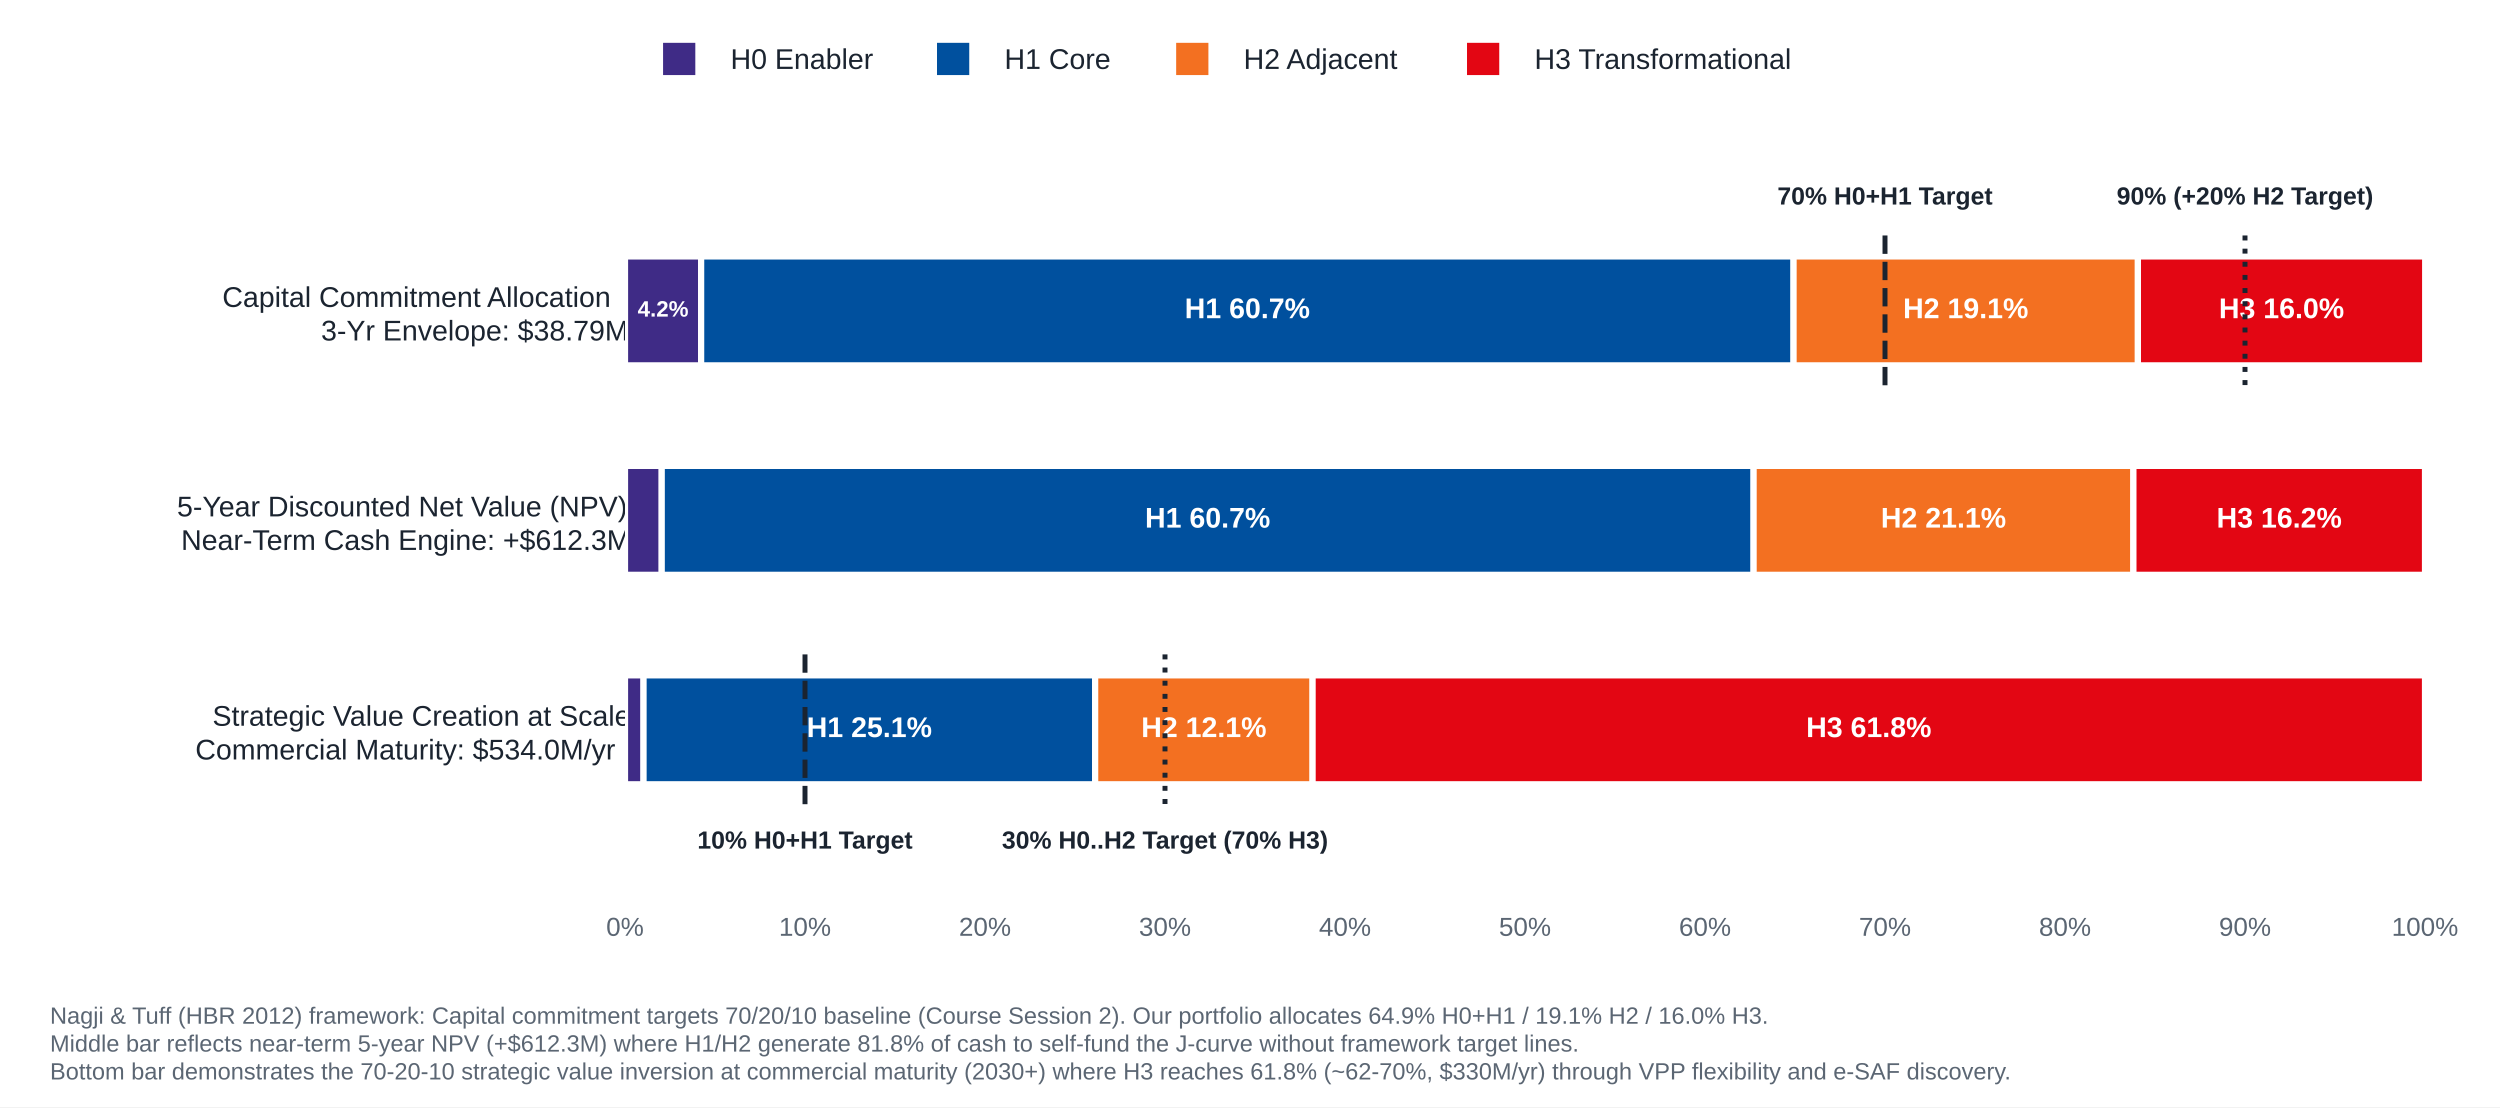
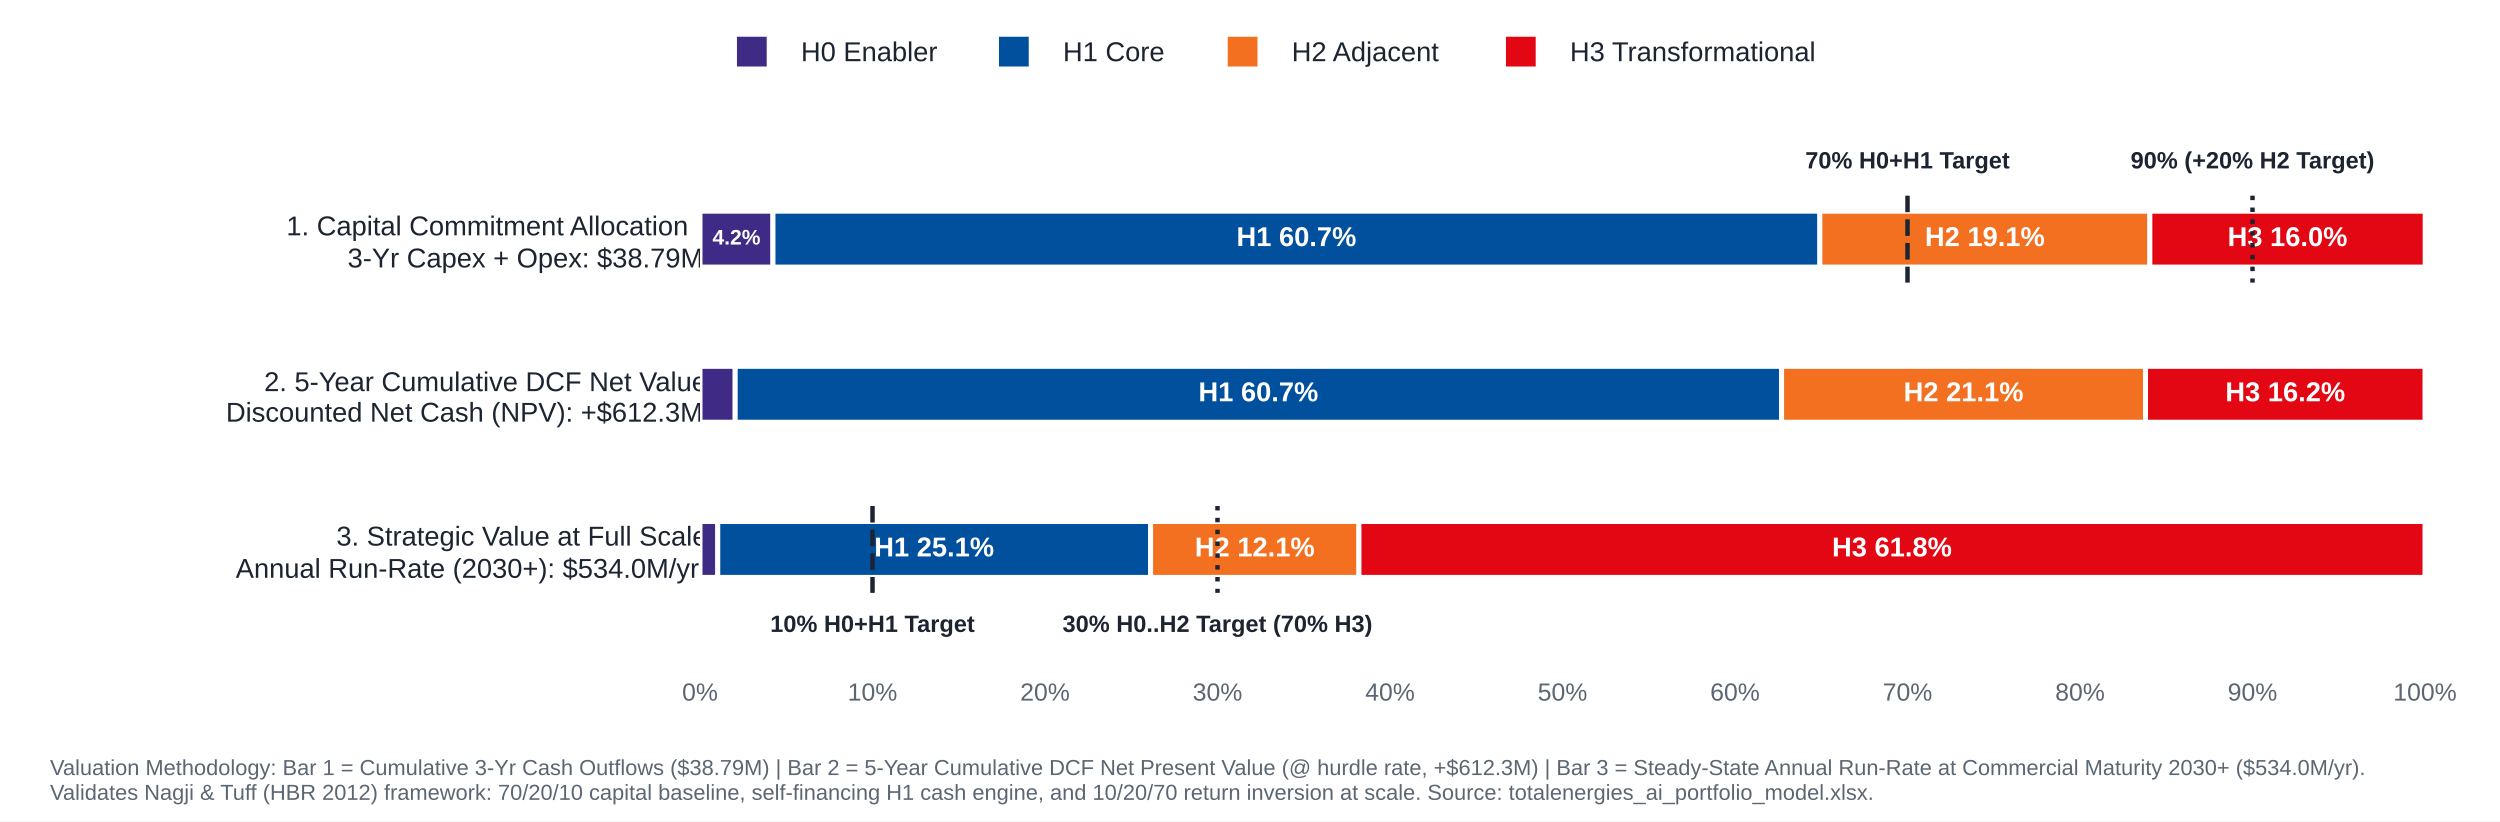
- <svg xmlns="http://www.w3.org/2000/svg" xmlns:xlink="http://www.w3.org/1999/xlink" width="1008pt" height="446.4pt" viewBox="0 0 1008 446.4" version="1.1">
+ <svg xmlns="http://www.w3.org/2000/svg" xmlns:xlink="http://www.w3.org/1999/xlink" width="1008pt" height="331.2pt" viewBox="0 0 1008 331.2" version="1.1">
  <defs>
    <style type="text/css">*{stroke-linejoin: round; stroke-linecap: butt}</style>
  </defs>
  <g id="figure_1">
    <g id="patch_1">
-       <path d="M 0 446.4  L 1008 446.4  L 1008 0  L 0 0  z " style="fill: #ffffff" />
+       <path d="M 0 331.2  L 1008 331.2  L 1008 0  L 0 0  z " style="fill: #ffffff" />
    </g>
    <g id="axes_1">
      <g id="patch_2">
-         <path d="M 252 366.048  L 977.76 366.048  L 977.76 53.568  L 252 53.568  z " style="fill: #ffffff" />
+         <path d="M 282.24 271.584  L 977.76 271.584  L 977.76 46.368  L 282.24 46.368  z " style="fill: #ffffff" />
      </g>
      <g id="matplotlib.axis_1">
        <g id="xtick_1">
          <g id="line2d_1" />
          <g id="text_1">
-             <text style="font-size: 10.5px; font-family: 'Segoe UI', 'Arial', 'DejaVu Sans'; text-anchor: middle; fill: #5b6673" x="252" y="377.321" transform="rotate(-0 252 377.3213)">0%</text>
+             <text style="font-size: 10px; font-family: 'Segoe UI', 'Arial', 'DejaVu Sans'; text-anchor: middle; fill: #5b6673" x="282.24" y="282.487" transform="rotate(-0 282.24 282.4871)">0%</text>
          </g>
        </g>
        <g id="xtick_2">
          <g id="line2d_2" />
          <g id="text_2">
-             <text style="font-size: 10.5px; font-family: 'Segoe UI', 'Arial', 'DejaVu Sans'; text-anchor: middle; fill: #5b6673" x="324.576" y="377.321" transform="rotate(-0 324.576 377.3213)">10%</text>
+             <text style="font-size: 10px; font-family: 'Segoe UI', 'Arial', 'DejaVu Sans'; text-anchor: middle; fill: #5b6673" x="351.792" y="282.487" transform="rotate(-0 351.792 282.4871)">10%</text>
          </g>
        </g>
        <g id="xtick_3">
          <g id="line2d_3" />
          <g id="text_3">
-             <text style="font-size: 10.5px; font-family: 'Segoe UI', 'Arial', 'DejaVu Sans'; text-anchor: middle; fill: #5b6673" x="397.152" y="377.321" transform="rotate(-0 397.152 377.3213)">20%</text>
+             <text style="font-size: 10px; font-family: 'Segoe UI', 'Arial', 'DejaVu Sans'; text-anchor: middle; fill: #5b6673" x="421.344" y="282.487" transform="rotate(-0 421.344 282.4871)">20%</text>
          </g>
        </g>
        <g id="xtick_4">
          <g id="line2d_4" />
          <g id="text_4">
-             <text style="font-size: 10.5px; font-family: 'Segoe UI', 'Arial', 'DejaVu Sans'; text-anchor: middle; fill: #5b6673" x="469.728" y="377.321" transform="rotate(-0 469.728 377.3213)">30%</text>
+             <text style="font-size: 10px; font-family: 'Segoe UI', 'Arial', 'DejaVu Sans'; text-anchor: middle; fill: #5b6673" x="490.896" y="282.487" transform="rotate(-0 490.896 282.4871)">30%</text>
          </g>
        </g>
        <g id="xtick_5">
          <g id="line2d_5" />
          <g id="text_5">
-             <text style="font-size: 10.5px; font-family: 'Segoe UI', 'Arial', 'DejaVu Sans'; text-anchor: middle; fill: #5b6673" x="542.304" y="377.321" transform="rotate(-0 542.304 377.3213)">40%</text>
+             <text style="font-size: 10px; font-family: 'Segoe UI', 'Arial', 'DejaVu Sans'; text-anchor: middle; fill: #5b6673" x="560.448" y="282.487" transform="rotate(-0 560.448 282.4871)">40%</text>
          </g>
        </g>
        <g id="xtick_6">
          <g id="line2d_6" />
          <g id="text_6">
-             <text style="font-size: 10.5px; font-family: 'Segoe UI', 'Arial', 'DejaVu Sans'; text-anchor: middle; fill: #5b6673" x="614.88" y="377.321" transform="rotate(-0 614.88 377.3213)">50%</text>
+             <text style="font-size: 10px; font-family: 'Segoe UI', 'Arial', 'DejaVu Sans'; text-anchor: middle; fill: #5b6673" x="630" y="282.487" transform="rotate(-0 630 282.4871)">50%</text>
          </g>
        </g>
        <g id="xtick_7">
          <g id="line2d_7" />
          <g id="text_7">
-             <text style="font-size: 10.5px; font-family: 'Segoe UI', 'Arial', 'DejaVu Sans'; text-anchor: middle; fill: #5b6673" x="687.456" y="377.321" transform="rotate(-0 687.456 377.3213)">60%</text>
+             <text style="font-size: 10px; font-family: 'Segoe UI', 'Arial', 'DejaVu Sans'; text-anchor: middle; fill: #5b6673" x="699.552" y="282.487" transform="rotate(-0 699.552 282.4871)">60%</text>
          </g>
        </g>
        <g id="xtick_8">
          <g id="line2d_8" />
          <g id="text_8">
-             <text style="font-size: 10.5px; font-family: 'Segoe UI', 'Arial', 'DejaVu Sans'; text-anchor: middle; fill: #5b6673" x="760.032" y="377.321" transform="rotate(-0 760.032 377.3213)">70%</text>
+             <text style="font-size: 10px; font-family: 'Segoe UI', 'Arial', 'DejaVu Sans'; text-anchor: middle; fill: #5b6673" x="769.104" y="282.487" transform="rotate(-0 769.104 282.4871)">70%</text>
          </g>
        </g>
        <g id="xtick_9">
          <g id="line2d_9" />
          <g id="text_9">
-             <text style="font-size: 10.5px; font-family: 'Segoe UI', 'Arial', 'DejaVu Sans'; text-anchor: middle; fill: #5b6673" x="832.608" y="377.321" transform="rotate(-0 832.608 377.3213)">80%</text>
+             <text style="font-size: 10px; font-family: 'Segoe UI', 'Arial', 'DejaVu Sans'; text-anchor: middle; fill: #5b6673" x="838.656" y="282.487" transform="rotate(-0 838.656 282.4871)">80%</text>
          </g>
        </g>
        <g id="xtick_10">
          <g id="line2d_10" />
          <g id="text_10">
-             <text style="font-size: 10.5px; font-family: 'Segoe UI', 'Arial', 'DejaVu Sans'; text-anchor: middle; fill: #5b6673" x="905.184" y="377.321" transform="rotate(-0 905.184 377.3213)">90%</text>
+             <text style="font-size: 10px; font-family: 'Segoe UI', 'Arial', 'DejaVu Sans'; text-anchor: middle; fill: #5b6673" x="908.208" y="282.487" transform="rotate(-0 908.208 282.4871)">90%</text>
          </g>
        </g>
        <g id="xtick_11">
          <g id="line2d_11" />
          <g id="text_11">
-             <text style="font-size: 10.5px; font-family: 'Segoe UI', 'Arial', 'DejaVu Sans'; text-anchor: middle; fill: #5b6673" x="977.76" y="377.321" transform="rotate(-0 977.76 377.3213)">100%</text>
+             <text style="font-size: 10px; font-family: 'Segoe UI', 'Arial', 'DejaVu Sans'; text-anchor: middle; fill: #5b6673" x="977.76" y="282.487" transform="rotate(-0 977.76 282.4871)">100%</text>
          </g>
        </g>
      </g>
      <g id="matplotlib.axis_2">
        <g id="ytick_1">
          <g id="line2d_12" />
          <g id="text_12">
-             <text style="font-size: 11.5px; font-family: 'Segoe UI', 'Arial', 'DejaVu Sans'; fill: #1b2430" transform="translate(89.65086 123.7511)">Capital Commitment Allocation</text>
-             <text style="font-size: 11.5px; font-family: 'Segoe UI', 'Arial', 'DejaVu Sans'; fill: #1b2430" transform="translate(129.4498 137.2852)">3-Yr Envelope: $38.79M</text>
+             <text style="font-size: 11px; font-family: 'Segoe UI', 'Arial', 'DejaVu Sans'; fill: #1b2430" transform="translate(115.4691 94.88287)">1. Capital Commitment Allocation</text>
+             <text style="font-size: 11px; font-family: 'Segoe UI', 'Arial', 'DejaVu Sans'; fill: #1b2430" transform="translate(140.1486 107.8285)">3-Yr Capex + Opex: $38.79M</text>
          </g>
        </g>
        <g id="ytick_2">
          <g id="line2d_13" />
          <g id="text_13">
-             <text style="font-size: 11.5px; font-family: 'Segoe UI', 'Arial', 'DejaVu Sans'; fill: #1b2430" transform="translate(71.37305 208.2052)">5-Year Discounted Net Value (NPV)</text>
-             <text style="font-size: 11.5px; font-family: 'Segoe UI', 'Arial', 'DejaVu Sans'; fill: #1b2430" transform="translate(73.02438 221.7392)">Near-Term Cash Engine: +$612.3M</text>
+             <text style="font-size: 11px; font-family: 'Segoe UI', 'Arial', 'DejaVu Sans'; fill: #1b2430" transform="translate(106.5041 157.711)">2. 5-Year Cumulative DCF Net Value</text>
+             <text style="font-size: 11px; font-family: 'Segoe UI', 'Arial', 'DejaVu Sans'; fill: #1b2430" transform="translate(91.09719 170.0131)">Discounted Net Cash (NPV): +$612.3M</text>
          </g>
        </g>
        <g id="ytick_3">
          <g id="line2d_14" />
          <g id="text_14">
-             <text style="font-size: 11.5px; font-family: 'Segoe UI', 'Arial', 'DejaVu Sans'; fill: #1b2430" transform="translate(85.66898 292.6287)">Strategic Value Creation at Scale</text>
-             <text style="font-size: 11.5px; font-family: 'Segoe UI', 'Arial', 'DejaVu Sans'; fill: #1b2430" transform="translate(78.7582 306.2239)">Commercial Maturity: $534.0M/yr</text>
+             <text style="font-size: 11px; font-family: 'Segoe UI', 'Arial', 'DejaVu Sans'; fill: #1b2430" transform="translate(135.6317 219.9737)">3. Strategic Value at Full Scale</text>
+             <text style="font-size: 11px; font-family: 'Segoe UI', 'Arial', 'DejaVu Sans'; fill: #1b2430" transform="translate(95.05547 232.9777)">Annual Run-Rate (2030+): $534.0M/yr</text>
          </g>
        </g>
      </g>
      <g id="patch_3">
-         <path d="M 252 103.396  L 282.7 103.396  L 282.7 147.312  L 252 147.312  z " clip-path="url(#pe6be556d45)" style="fill: #3f2b86; stroke: #ffffff; stroke-width: 2.5; stroke-linejoin: miter" />
+         <path d="M 282.24 85.155  L 311.66 85.155  L 311.66 107.677  L 282.24 107.677  z " clip-path="url(#p465aa3322a)" style="fill: #3f2b86; stroke: #ffffff; stroke-width: 2; stroke-linejoin: miter" />
      </g>
      <g id="patch_4">
-         <path d="M 282.7 103.396  L 723.163 103.396  L 723.163 147.312  L 282.7 147.312  z " clip-path="url(#pe6be556d45)" style="fill: #00509e; stroke: #ffffff; stroke-width: 2.5; stroke-linejoin: miter" />
+         <path d="M 311.66 85.155  L 733.772 85.155  L 733.772 107.677  L 311.66 107.677  z " clip-path="url(#p465aa3322a)" style="fill: #00509e; stroke: #ffffff; stroke-width: 2; stroke-linejoin: miter" />
      </g>
      <g id="patch_5">
-         <path d="M 723.163 103.396  L 862.001 103.396  L 862.001 147.312  L 723.163 147.312  z " clip-path="url(#pe6be556d45)" style="fill: #f37021; stroke: #ffffff; stroke-width: 2.5; stroke-linejoin: miter" />
+         <path d="M 733.772 85.155  L 866.825 85.155  L 866.825 107.677  L 733.772 107.677  z " clip-path="url(#p465aa3322a)" style="fill: #f37021; stroke: #ffffff; stroke-width: 2; stroke-linejoin: miter" />
      </g>
      <g id="patch_6">
-         <path d="M 862.001 103.396  L 977.833 103.396  L 977.833 147.312  L 862.001 147.312  z " clip-path="url(#pe6be556d45)" style="fill: #e30613; stroke: #ffffff; stroke-width: 2.5; stroke-linejoin: miter" />
+         <path d="M 866.825 85.155  L 977.83 85.155  L 977.83 107.677  L 866.825 107.677  z " clip-path="url(#p465aa3322a)" style="fill: #e30613; stroke: #ffffff; stroke-width: 2; stroke-linejoin: miter" />
      </g>
      <g id="patch_7">
-         <path d="M 252 187.85  L 266.806 187.85  L 266.806 231.766  L 252 231.766  z " clip-path="url(#pe6be556d45)" style="fill: #3f2b86; stroke: #ffffff; stroke-width: 2.5; stroke-linejoin: miter" />
+         <path d="M 282.24 147.715  L 296.429 147.715  L 296.429 170.237  L 282.24 170.237  z " clip-path="url(#p465aa3322a)" style="fill: #3f2b86; stroke: #ffffff; stroke-width: 2; stroke-linejoin: miter" />
      </g>
      <g id="patch_8">
-         <path d="M 266.806 187.85  L 707.052 187.85  L 707.052 231.766  L 266.806 231.766  z " clip-path="url(#pe6be556d45)" style="fill: #00509e; stroke: #ffffff; stroke-width: 2.5; stroke-linejoin: miter" />
+         <path d="M 296.429 147.715  L 718.331 147.715  L 718.331 170.237  L 296.429 170.237  z " clip-path="url(#p465aa3322a)" style="fill: #00509e; stroke: #ffffff; stroke-width: 2; stroke-linejoin: miter" />
      </g>
      <g id="patch_9">
-         <path d="M 707.052 187.85  L 860.187 187.85  L 860.187 231.766  L 707.052 231.766  z " clip-path="url(#pe6be556d45)" style="fill: #f37021; stroke: #ffffff; stroke-width: 2.5; stroke-linejoin: miter" />
+         <path d="M 718.331 147.715  L 865.086 147.715  L 865.086 170.237  L 718.331 170.237  z " clip-path="url(#p465aa3322a)" style="fill: #f37021; stroke: #ffffff; stroke-width: 2; stroke-linejoin: miter" />
      </g>
      <g id="patch_10">
-         <path d="M 860.187 187.85  L 977.76 187.85  L 977.76 231.766  L 860.187 231.766  z " clip-path="url(#pe6be556d45)" style="fill: #e30613; stroke: #ffffff; stroke-width: 2.5; stroke-linejoin: miter" />
+         <path d="M 865.086 147.715  L 977.76 147.715  L 977.76 170.237  L 865.086 170.237  z " clip-path="url(#p465aa3322a)" style="fill: #e30613; stroke: #ffffff; stroke-width: 2; stroke-linejoin: miter" />
      </g>
      <g id="patch_11">
-         <path d="M 252 272.304  L 259.475 272.304  L 259.475 316.22  L 252 316.22  z " clip-path="url(#pe6be556d45)" style="fill: #3f2b86; stroke: #ffffff; stroke-width: 2.5; stroke-linejoin: miter" />
+         <path d="M 282.24 210.275  L 289.404 210.275  L 289.404 232.797  L 282.24 232.797  z " clip-path="url(#p465aa3322a)" style="fill: #3f2b86; stroke: #ffffff; stroke-width: 2; stroke-linejoin: miter" />
      </g>
      <g id="patch_12">
-         <path d="M 259.475 272.304  L 441.569 272.304  L 441.569 316.22  L 259.475 316.22  z " clip-path="url(#pe6be556d45)" style="fill: #00509e; stroke: #ffffff; stroke-width: 2.5; stroke-linejoin: miter" />
+         <path d="M 289.404 210.275  L 463.91 210.275  L 463.91 232.797  L 289.404 232.797  z " clip-path="url(#p465aa3322a)" style="fill: #00509e; stroke: #ffffff; stroke-width: 2; stroke-linejoin: miter" />
      </g>
      <g id="patch_13">
-         <path d="M 441.569 272.304  L 529.24 272.304  L 529.24 316.22  L 441.569 316.22  z " clip-path="url(#pe6be556d45)" style="fill: #f37021; stroke: #ffffff; stroke-width: 2.5; stroke-linejoin: miter" />
+         <path d="M 463.91 210.275  L 547.929 210.275  L 547.929 232.797  L 463.91 232.797  z " clip-path="url(#p465aa3322a)" style="fill: #f37021; stroke: #ffffff; stroke-width: 2; stroke-linejoin: miter" />
      </g>
      <g id="patch_14">
-         <path d="M 529.24 272.304  L 977.76 272.304  L 977.76 316.22  L 529.24 316.22  z " clip-path="url(#pe6be556d45)" style="fill: #e30613; stroke: #ffffff; stroke-width: 2.5; stroke-linejoin: miter" />
+         <path d="M 547.929 210.275  L 977.76 210.275  L 977.76 232.797  L 547.929 232.797  z " clip-path="url(#p465aa3322a)" style="fill: #e30613; stroke: #ffffff; stroke-width: 2; stroke-linejoin: miter" />
      </g>
      <g id="text_15">
        <g id="patch_15">
-           <path d="M 713.323 86.816  L 806.741 86.816  L 806.741 73.113  L 713.323 73.113  z " style="fill: #ffffff" />
-         </g>
-         <text style="font-weight: 700; font-size: 10px; font-family: 'Segoe UI', 'Arial', 'DejaVu Sans'; text-anchor: middle; fill: #1b2430" x="760.032" y="82.468" transform="rotate(-0 760.032 82.46756)">70% H0+H1 Target</text>
+           <path d="M 724.731 72.041  L 813.477 72.041  L 813.477 59.023  L 724.731 59.023  z " style="fill: #ffffff" />
+         </g>
+         <text style="font-weight: 700; font-size: 9.5px; font-family: 'Segoe UI', 'Arial', 'DejaVu Sans'; text-anchor: middle; fill: #1b2430" x="769.104" y="67.91" transform="rotate(-0 769.104 67.90978)">70% H0+H1 Target</text>
      </g>
      <g id="text_16">
        <g id="patch_16">
-           <path d="M 850.022 86.816  L 960.346 86.816  L 960.346 73.113  L 850.022 73.113  z " style="fill: #ffffff" />
-         </g>
-         <text style="font-weight: 700; font-size: 10px; font-family: 'Segoe UI', 'Arial', 'DejaVu Sans'; text-anchor: middle; fill: #1b2430" x="905.184" y="82.468" transform="rotate(-0 905.184 82.46756)">90% (+20% H2 Target)</text>
+           <path d="M 855.804 72.041  L 960.612 72.041  L 960.612 59.023  L 855.804 59.023  z " style="fill: #ffffff" />
+         </g>
+         <text style="font-weight: 700; font-size: 9.5px; font-family: 'Segoe UI', 'Arial', 'DejaVu Sans'; text-anchor: middle; fill: #1b2430" x="908.208" y="67.91" transform="rotate(-0 908.208 67.90978)">90% (+20% H2 Target)</text>
      </g>
      <g id="text_17">
        <g id="patch_17">
-           <path d="M 277.867 346.503  L 371.285 346.503  L 371.285 332.8  L 277.867 332.8  z " style="fill: #ffffff" />
-         </g>
-         <text style="font-weight: 700; font-size: 10px; font-family: 'Segoe UI', 'Arial', 'DejaVu Sans'; text-anchor: middle; fill: #1b2430" x="324.576" y="342.155" transform="rotate(-0 324.576 342.1547)">10% H0+H1 Target</text>
+           <path d="M 307.419 258.929  L 396.165 258.929  L 396.165 245.911  L 307.419 245.911  z " style="fill: #ffffff" />
+         </g>
+         <text style="font-weight: 700; font-size: 9.5px; font-family: 'Segoe UI', 'Arial', 'DejaVu Sans'; text-anchor: middle; fill: #1b2430" x="351.792" y="254.798" transform="rotate(-0 351.792 254.7982)">10% H0+H1 Target</text>
      </g>
      <g id="text_18">
        <g id="patch_18">
-           <path d="M 400.6 346.503  L 538.856 346.503  L 538.856 332.8  L 400.6 332.8  z " style="fill: #ffffff" />
-         </g>
-         <text style="font-weight: 700; font-size: 10px; font-family: 'Segoe UI', 'Arial', 'DejaVu Sans'; text-anchor: middle; fill: #1b2430" x="469.728" y="342.155" transform="rotate(-0 469.728 342.1547)">30% H0..H2 Target (70% H3)</text>
+           <path d="M 425.224 258.929  L 556.568 258.929  L 556.568 245.911  L 425.224 245.911  z " style="fill: #ffffff" />
+         </g>
+         <text style="font-weight: 700; font-size: 9.5px; font-family: 'Segoe UI', 'Arial', 'DejaVu Sans'; text-anchor: middle; fill: #1b2430" x="490.896" y="254.798" transform="rotate(-0 490.896 254.7982)">30% H0..H2 Target (70% H3)</text>
      </g>
      <g id="text_19">
-         <text style="font-weight: 700; font-size: 9px; font-family: 'Segoe UI', 'Arial', 'DejaVu Sans'; text-anchor: middle; fill: #ffffff" x="267.35" y="127.65" transform="rotate(-0 267.3498 127.6504)">4.2%</text>
+         <text style="font-weight: 700; font-size: 8.5px; font-family: 'Segoe UI', 'Arial', 'DejaVu Sans'; text-anchor: middle; fill: #ffffff" x="296.95" y="98.585" transform="rotate(-0 296.9502 98.58483)">4.2%</text>
      </g>
      <g id="text_20">
-         <text style="font-weight: 700; font-size: 11.5px; font-family: 'Segoe UI', 'Arial', 'DejaVu Sans'; text-anchor: middle; fill: #ffffff" x="502.932" y="128.288" transform="rotate(-0 502.9315 128.2882)">H1 60.7%</text>
+         <text style="font-weight: 700; font-size: 11px; font-family: 'Segoe UI', 'Arial', 'DejaVu Sans'; text-anchor: middle; fill: #ffffff" x="522.716" y="99.223" transform="rotate(-0 522.716 99.22272)">H1 60.7%</text>
      </g>
      <g id="text_21">
-         <text style="font-weight: 700; font-size: 11.5px; font-family: 'Segoe UI', 'Arial', 'DejaVu Sans'; text-anchor: middle; fill: #ffffff" x="792.582" y="128.288" transform="rotate(-0 792.5823 128.2882)">H2 19.1%</text>
+         <text style="font-weight: 700; font-size: 11px; font-family: 'Segoe UI', 'Arial', 'DejaVu Sans'; text-anchor: middle; fill: #ffffff" x="800.298" y="99.223" transform="rotate(-0 800.2981 99.22272)">H2 19.1%</text>
      </g>
      <g id="text_22">
-         <text style="font-weight: 700; font-size: 11.5px; font-family: 'Segoe UI', 'Arial', 'DejaVu Sans'; text-anchor: middle; fill: #ffffff" x="919.917" y="128.288" transform="rotate(-0 919.9169 128.2882)">H3 16.0%</text>
+         <text style="font-weight: 700; font-size: 11px; font-family: 'Segoe UI', 'Arial', 'DejaVu Sans'; text-anchor: middle; fill: #ffffff" x="922.327" y="99.223" transform="rotate(-0 922.3271 99.22272)">H3 16.0%</text>
      </g>
      <g id="text_23">
-         <text style="font-weight: 700; font-size: 11.5px; font-family: 'Segoe UI', 'Arial', 'DejaVu Sans'; text-anchor: middle; fill: #ffffff" x="486.929" y="212.742" transform="rotate(-0 486.9285 212.7423)">H1 60.7%</text>
+         <text style="font-weight: 700; font-size: 11px; font-family: 'Segoe UI', 'Arial', 'DejaVu Sans'; text-anchor: middle; fill: #ffffff" x="507.38" y="161.783" transform="rotate(-0 507.3798 161.7827)">H1 60.7%</text>
      </g>
      <g id="text_24">
-         <text style="font-weight: 700; font-size: 11.5px; font-family: 'Segoe UI', 'Arial', 'DejaVu Sans'; text-anchor: middle; fill: #ffffff" x="783.619" y="212.742" transform="rotate(-0 783.6192 212.7423)">H2 21.1%</text>
+         <text style="font-weight: 700; font-size: 11px; font-family: 'Segoe UI', 'Arial', 'DejaVu Sans'; text-anchor: middle; fill: #ffffff" x="791.708" y="161.783" transform="rotate(-0 791.7084 161.7827)">H2 21.1%</text>
      </g>
      <g id="text_25">
-         <text style="font-weight: 700; font-size: 11.5px; font-family: 'Segoe UI', 'Arial', 'DejaVu Sans'; text-anchor: middle; fill: #ffffff" x="918.973" y="212.742" transform="rotate(-0 918.9734 212.7423)">H3 16.2%</text>
+         <text style="font-weight: 700; font-size: 11px; font-family: 'Segoe UI', 'Arial', 'DejaVu Sans'; text-anchor: middle; fill: #ffffff" x="921.423" y="161.783" transform="rotate(-0 921.4229 161.7827)">H3 16.2%</text>
      </g>
      <g id="text_26">
-         <text style="font-weight: 700; font-size: 11.5px; font-family: 'Segoe UI', 'Arial', 'DejaVu Sans'; text-anchor: middle; fill: #ffffff" x="350.522" y="297.196" transform="rotate(-0 350.5219 297.1964)">H1 25.1%</text>
+         <text style="font-weight: 700; font-size: 11px; font-family: 'Segoe UI', 'Arial', 'DejaVu Sans'; text-anchor: middle; fill: #ffffff" x="376.657" y="224.343" transform="rotate(-0 376.6568 224.3427)">H1 25.1%</text>
      </g>
      <g id="text_27">
-         <text style="font-weight: 700; font-size: 11.5px; font-family: 'Segoe UI', 'Arial', 'DejaVu Sans'; text-anchor: middle; fill: #ffffff" x="485.404" y="297.196" transform="rotate(-0 485.4044 297.1964)">H2 12.1%</text>
+         <text style="font-weight: 700; font-size: 11px; font-family: 'Segoe UI', 'Arial', 'DejaVu Sans'; text-anchor: middle; fill: #ffffff" x="505.919" y="224.343" transform="rotate(-0 505.9192 224.3427)">H2 12.1%</text>
      </g>
      <g id="text_28">
-         <text style="font-weight: 700; font-size: 11.5px; font-family: 'Segoe UI', 'Arial', 'DejaVu Sans'; text-anchor: middle; fill: #ffffff" x="753.5" y="297.196" transform="rotate(-0 753.5002 297.1964)">H3 61.8%</text>
+         <text style="font-weight: 700; font-size: 11px; font-family: 'Segoe UI', 'Arial', 'DejaVu Sans'; text-anchor: middle; fill: #ffffff" x="762.844" y="224.343" transform="rotate(-0 762.8443 224.3427)">H3 61.8%</text>
      </g>
      <g id="line2d_15">
-         <path d="M 760.032 94.95  L 760.032 155.757  " clip-path="url(#pe6be556d45)" style="fill: none; stroke-dasharray: 7.4,3.2; stroke-dashoffset: 0; stroke: #1b2430; stroke-width: 2" />
+         <path d="M 769.104 78.899  L 769.104 113.933  " clip-path="url(#p465aa3322a)" style="fill: none; stroke-dasharray: 6.66,2.88; stroke-dashoffset: 0; stroke: #1b2430; stroke-width: 1.8" />
      </g>
      <g id="line2d_16">
-         <path d="M 905.184 94.95  L 905.184 155.757  " clip-path="url(#pe6be556d45)" style="fill: none; stroke-dasharray: 2,3.3; stroke-dashoffset: 0; stroke: #1b2430; stroke-width: 2" />
+         <path d="M 908.208 78.899  L 908.208 113.933  " clip-path="url(#p465aa3322a)" style="fill: none; stroke-dasharray: 1.8,2.97; stroke-dashoffset: 0; stroke: #1b2430; stroke-width: 1.8" />
      </g>
      <g id="line2d_17">
-         <path d="M 324.576 263.859  L 324.576 324.666  " clip-path="url(#pe6be556d45)" style="fill: none; stroke-dasharray: 7.4,3.2; stroke-dashoffset: 0; stroke: #1b2430; stroke-width: 2" />
+         <path d="M 351.792 204.019  L 351.792 239.053  " clip-path="url(#p465aa3322a)" style="fill: none; stroke-dasharray: 6.66,2.88; stroke-dashoffset: 0; stroke: #1b2430; stroke-width: 1.8" />
      </g>
      <g id="line2d_18">
-         <path d="M 469.728 263.859  L 469.728 324.666  " clip-path="url(#pe6be556d45)" style="fill: none; stroke-dasharray: 2,3.3; stroke-dashoffset: 0; stroke: #1b2430; stroke-width: 2" />
+         <path d="M 490.896 204.019  L 490.896 239.053  " clip-path="url(#p465aa3322a)" style="fill: none; stroke-dasharray: 1.8,2.97; stroke-dashoffset: 0; stroke: #1b2430; stroke-width: 1.8" />
      </g>
    </g>
    <g id="text_29">
-       <text style="font-size: 9.5px; font-family: 'Segoe UI', 'Arial', 'DejaVu Sans'; fill: #5b6673" transform="translate(20.16 412.775)">Nagji &amp; Tuff (HBR 2012) framework: Capital commitment targets 70/20/10 baseline (Course Session 2). Our portfolio allocates 64.9% H0+H1 / 19.1% H2 / 16.0% H3.</text>
-       <text style="font-size: 9.5px; font-family: 'Segoe UI', 'Arial', 'DejaVu Sans'; fill: #5b6673" transform="translate(20.16 424.0057)">Middle bar reflects near-term 5-year NPV (+$612.3M) where H1/H2 generate 81.8% of cash to self-fund the J-curve without framework target lines.</text>
-       <text style="font-size: 9.5px; font-family: 'Segoe UI', 'Arial', 'DejaVu Sans'; fill: #5b6673" transform="translate(20.16 435.2365)">Bottom bar demonstrates the 70-20-10 strategic value inversion at commercial maturity (2030+) where H3 reaches 61.8% (~62-70%, $330M/yr) through VPP flexibility and e-SAF discovery.</text>
+       <text style="font-size: 8.8px; font-family: 'Segoe UI', 'Arial', 'DejaVu Sans'; fill: #5b6673" transform="translate(20.16 312.5046)">Valuation Methodology: Bar 1 = Cumulative 3-Yr Cash Outflows ($38.79M) | Bar 2 = 5-Year Cumulative DCF Net Present Value (@ hurdle rate, +$612.3M) | Bar 3 = Steady-State Annual Run-Rate at Commercial Maturity 2030+ ($534.0M/yr).</text>
+       <text style="font-size: 8.8px; font-family: 'Segoe UI', 'Arial', 'DejaVu Sans'; fill: #5b6673" transform="translate(20.16 322.5052)">Validates Nagji &amp; Tuff (HBR 2012) framework: 70/20/10 capital baseline, self-financing H1 cash engine, and 10/20/70 return inversion at scale. Source: totalenergies_ai_portfolio_model.xlsx.</text>
    </g>
    <g id="legend_1">
      <g id="line2d_19">
        <defs>
-           <path id="m85a48f5971" d="M -6 6  L 6 6  L 6 -6  L -6 -6  z " style="stroke: #3f2b86; stroke-linejoin: miter" />
-         </defs>
-         <g>
-           <use xlink:href="#m85a48f5971" x="273.85" y="23.767" style="fill: #3f2b86; stroke: #3f2b86; stroke-linejoin: miter" />
+           <path id="m69d5f6ee95" d="M -5.5 5.5  L 5.5 5.5  L 5.5 -5.5  L -5.5 -5.5  z " style="stroke: #3f2b86; stroke-linejoin: miter" />
+         </defs>
+         <g>
+           <use xlink:href="#m69d5f6ee95" x="303.14" y="20.817" style="fill: #3f2b86; stroke: #3f2b86; stroke-linejoin: miter" />
        </g>
      </g>
      <g id="text_30">
-         <text style="font-size: 11.5px; font-family: 'Segoe UI', 'Arial', 'DejaVu Sans'; text-anchor: start; fill: #1b2430" x="294.55" y="27.792" transform="rotate(-0 294.55 27.79159)">H0 Enabler</text>
+         <text style="font-size: 11px; font-family: 'Segoe UI', 'Arial', 'DejaVu Sans'; text-anchor: start; fill: #1b2430" x="322.94" y="24.667" transform="rotate(-0 322.94 24.66744)">H0 Enabler</text>
      </g>
      <g id="line2d_20">
        <defs>
-           <path id="mdbc7f2035c" d="M -6 6  L 6 6  L 6 -6  L -6 -6  z " style="stroke: #00509e; stroke-linejoin: miter" />
-         </defs>
-         <g>
-           <use xlink:href="#mdbc7f2035c" x="384.3" y="23.767" style="fill: #00509e; stroke: #00509e; stroke-linejoin: miter" />
+           <path id="mf38bf2e956" d="M -5.5 5.5  L 5.5 5.5  L 5.5 -5.5  L -5.5 -5.5  z " style="stroke: #00509e; stroke-linejoin: miter" />
+         </defs>
+         <g>
+           <use xlink:href="#mf38bf2e956" x="408.788" y="20.817" style="fill: #00509e; stroke: #00509e; stroke-linejoin: miter" />
        </g>
      </g>
      <g id="text_31">
-         <text style="font-size: 11.5px; font-family: 'Segoe UI', 'Arial', 'DejaVu Sans'; text-anchor: start; fill: #1b2430" x="405" y="27.792" transform="rotate(-0 405.0003 27.79159)">H1 Core</text>
+         <text style="font-size: 11px; font-family: 'Segoe UI', 'Arial', 'DejaVu Sans'; text-anchor: start; fill: #1b2430" x="428.588" y="24.667" transform="rotate(-0 428.5881 24.66744)">H1 Core</text>
      </g>
      <g id="line2d_21">
        <defs>
-           <path id="m45c47bf922" d="M -6 6  L 6 6  L 6 -6  L -6 -6  z " style="stroke: #f37021; stroke-linejoin: miter" />
-         </defs>
-         <g>
-           <use xlink:href="#m45c47bf922" x="480.728" y="23.767" style="fill: #f37021; stroke: #f37021; stroke-linejoin: miter" />
+           <path id="m46c47609f7" d="M -5.5 5.5  L 5.5 5.5  L 5.5 -5.5  L -5.5 -5.5  z " style="stroke: #f37021; stroke-linejoin: miter" />
+         </defs>
+         <g>
+           <use xlink:href="#m46c47609f7" x="501.023" y="20.817" style="fill: #f37021; stroke: #f37021; stroke-linejoin: miter" />
        </g>
      </g>
      <g id="text_32">
-         <text style="font-size: 11.5px; font-family: 'Segoe UI', 'Arial', 'DejaVu Sans'; text-anchor: start; fill: #1b2430" x="501.428" y="27.792" transform="rotate(-0 501.4278 27.79159)">H2 Adjacent</text>
+         <text style="font-size: 11px; font-family: 'Segoe UI', 'Arial', 'DejaVu Sans'; text-anchor: start; fill: #1b2430" x="520.823" y="24.667" transform="rotate(-0 520.8231 24.66744)">H2 Adjacent</text>
      </g>
      <g id="line2d_22">
        <defs>
-           <path id="mdc58e51ce4" d="M -6 6  L 6 6  L 6 -6  L -6 -6  z " style="stroke: #e30613; stroke-linejoin: miter" />
-         </defs>
-         <g>
-           <use xlink:href="#mdc58e51ce4" x="597.999" y="23.767" style="fill: #e30613; stroke: #e30613; stroke-linejoin: miter" />
+           <path id="m36dbb6b477" d="M -5.5 5.5  L 5.5 5.5  L 5.5 -5.5  L -5.5 -5.5  z " style="stroke: #e30613; stroke-linejoin: miter" />
+         </defs>
+         <g>
+           <use xlink:href="#m36dbb6b477" x="613.196" y="20.817" style="fill: #e30613; stroke: #e30613; stroke-linejoin: miter" />
        </g>
      </g>
      <g id="text_33">
-         <text style="font-size: 11.5px; font-family: 'Segoe UI', 'Arial', 'DejaVu Sans'; text-anchor: start; fill: #1b2430" x="618.699" y="27.792" transform="rotate(-0 618.6991 27.79159)">H3 Transformational</text>
+         <text style="font-size: 11px; font-family: 'Segoe UI', 'Arial', 'DejaVu Sans'; text-anchor: start; fill: #1b2430" x="632.996" y="24.667" transform="rotate(-0 632.9956 24.66744)">H3 Transformational</text>
      </g>
    </g>
  </g>
  <defs>
-     <clipPath id="pe6be556d45">
-       <rect x="252" y="53.568" width="725.76" height="312.48" />
+     <clipPath id="p465aa3322a">
+       <rect x="282.24" y="46.368" width="695.52" height="225.216" />
    </clipPath>
  </defs>
</svg>
